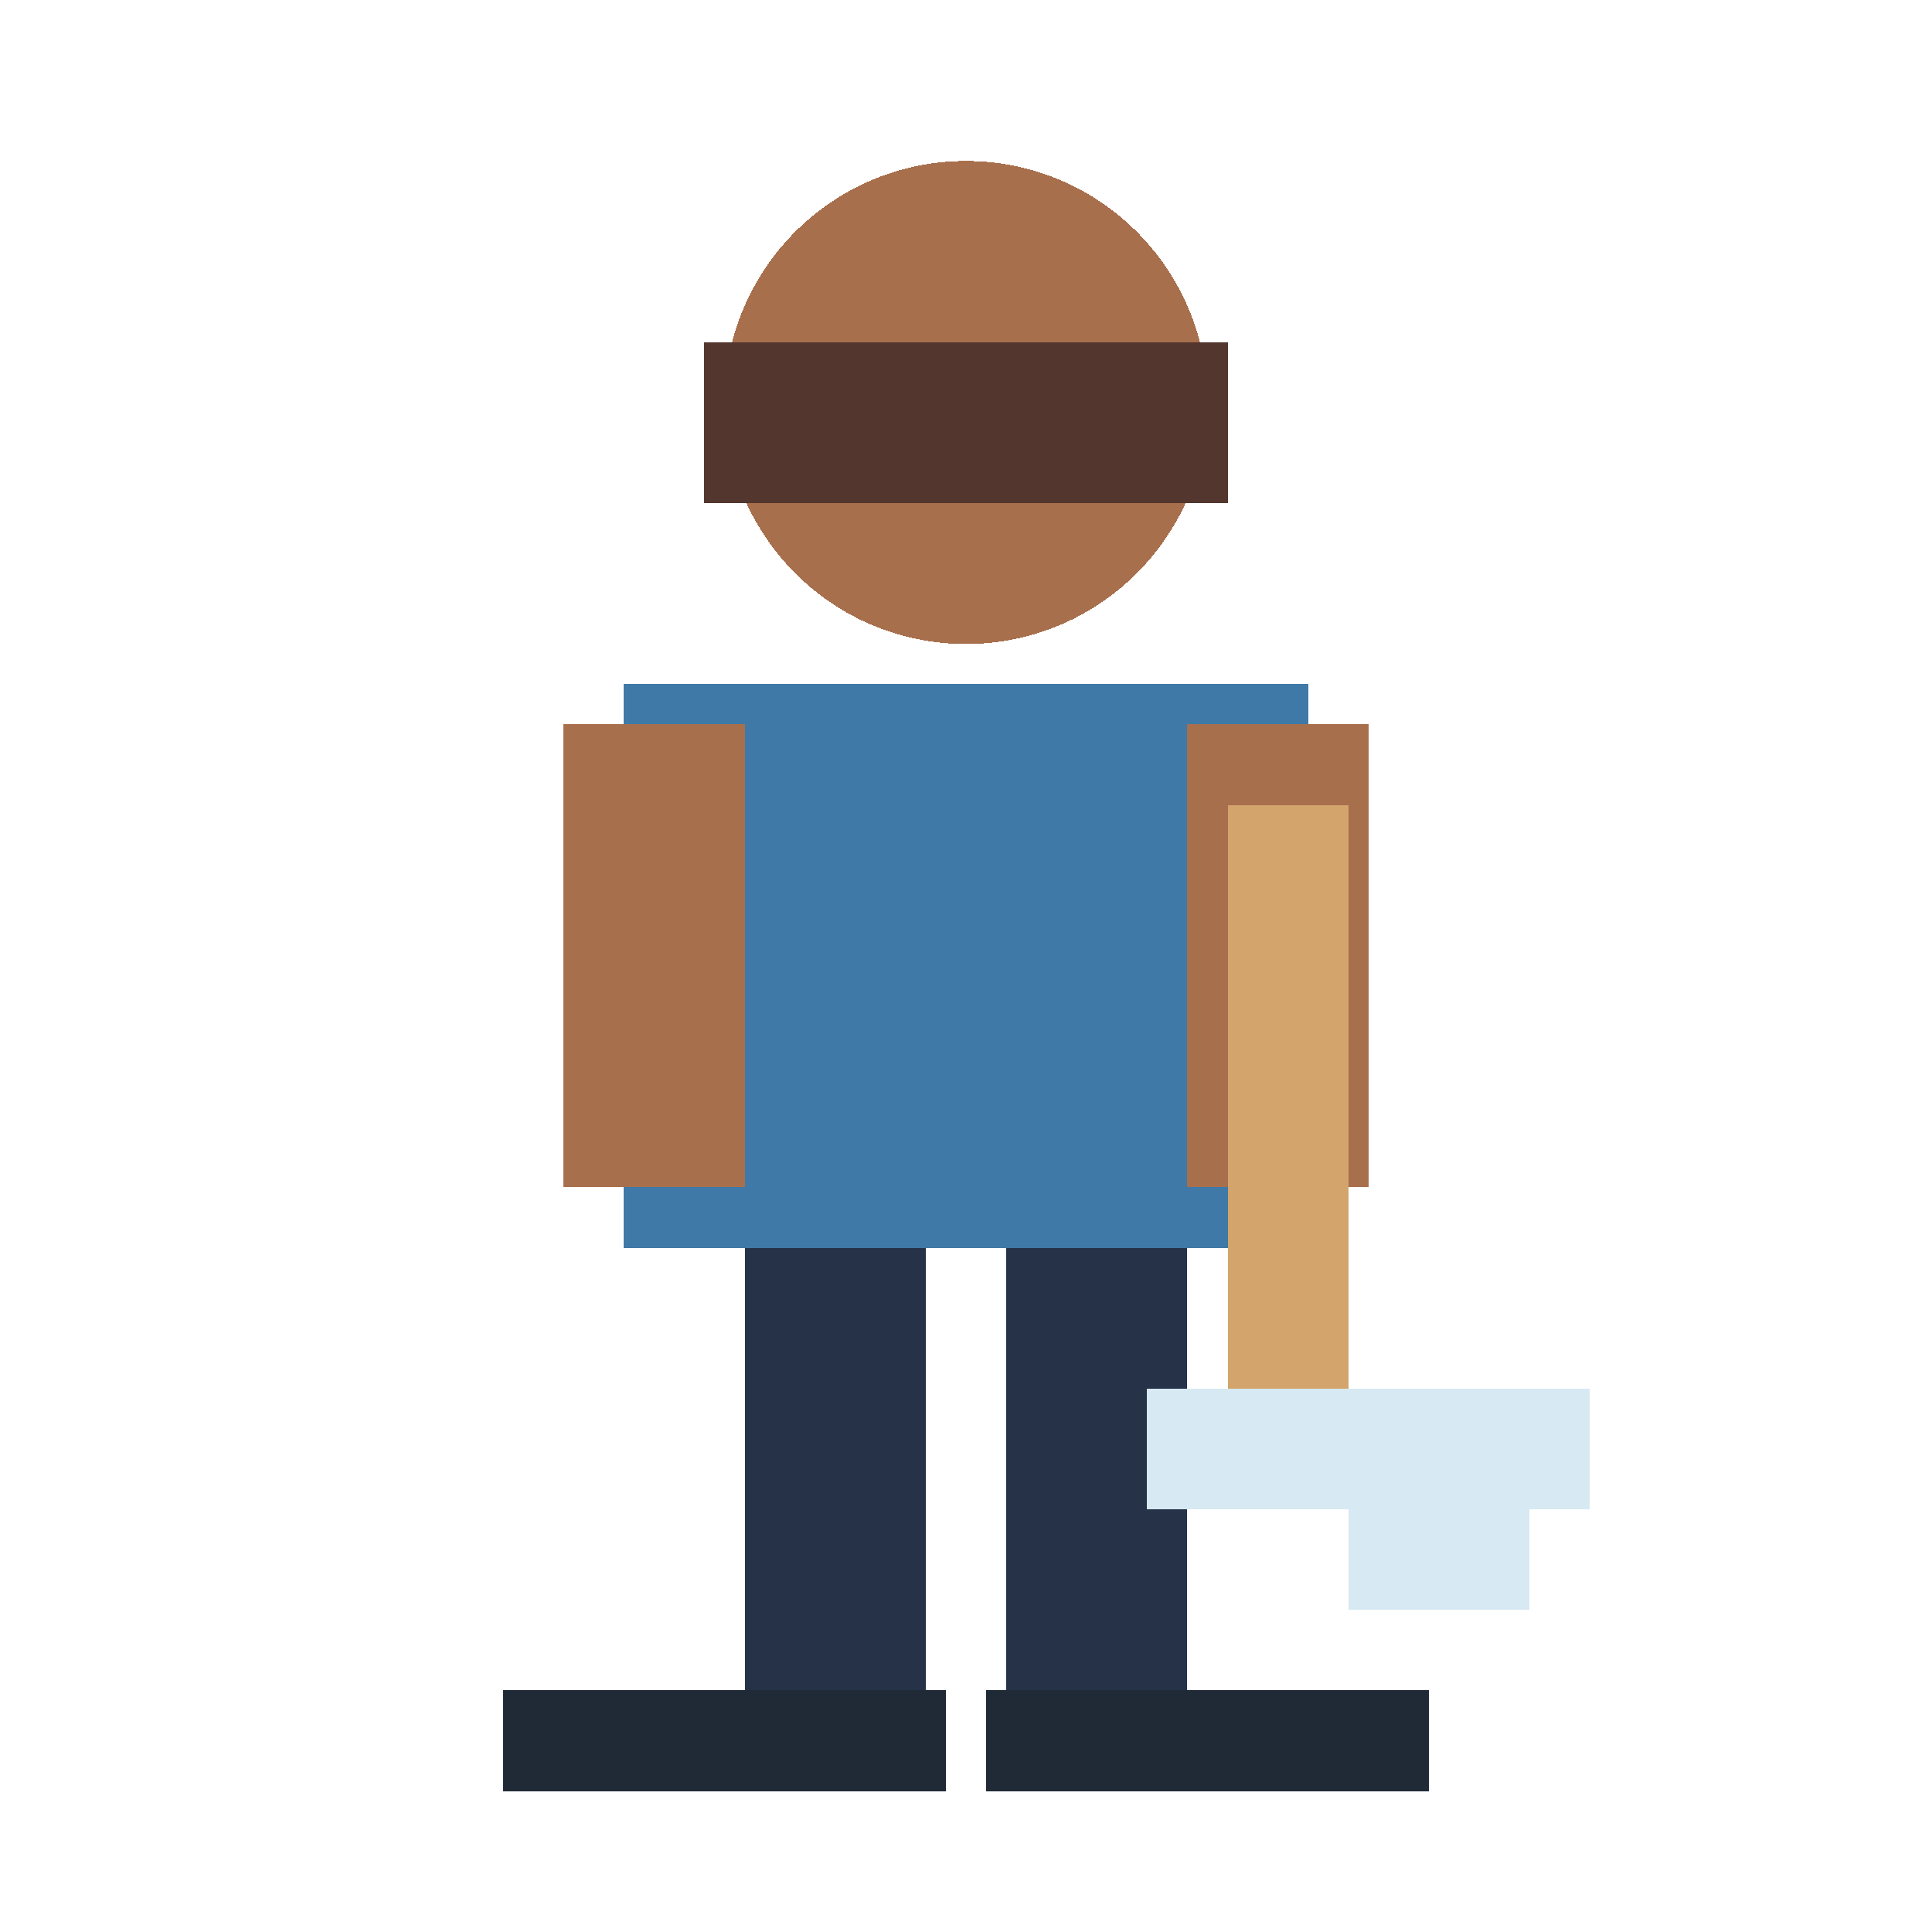
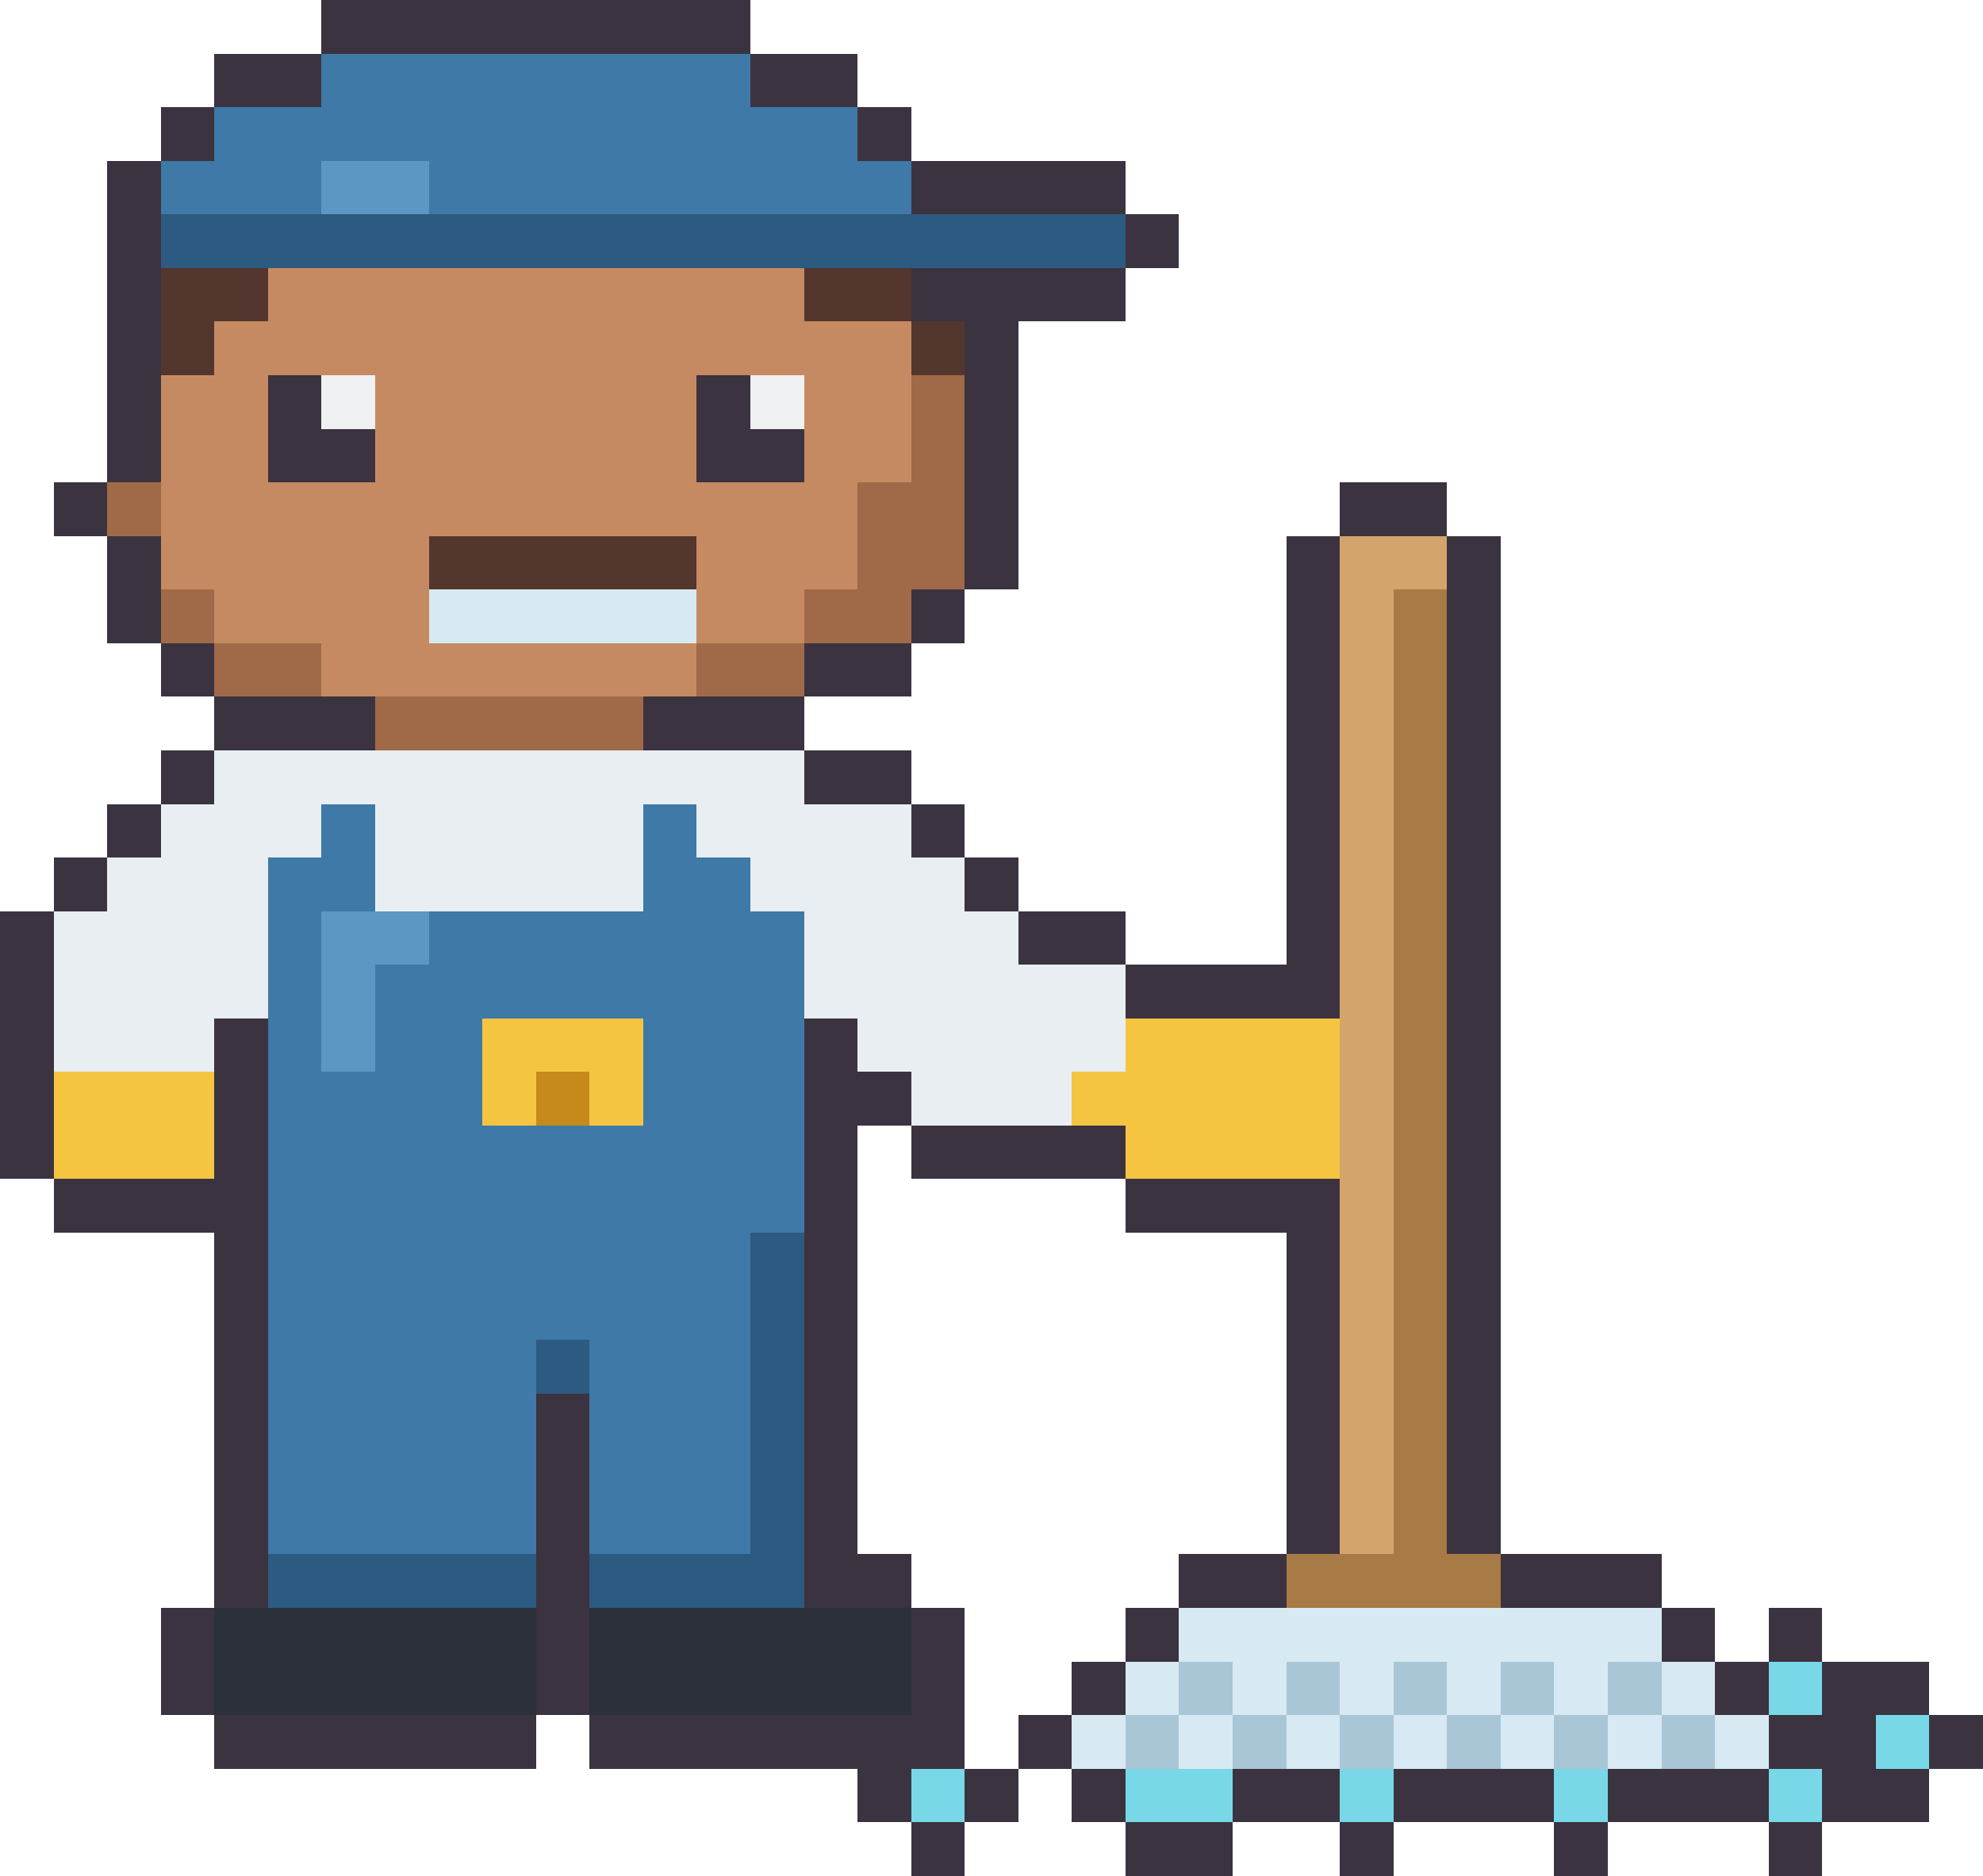
- <svg xmlns="http://www.w3.org/2000/svg" width="96" height="96" viewBox="0 0 96 96">
-   <g shape-rendering="crispEdges">
-     <circle cx="48" cy="20" r="12" fill="#a86f4d" />
-     <path d="M35 17h26v8H35z" fill="#53362e" />
-     <path d="M31 34h34v28H31z" fill="#3e79a7" />
-     <path d="M37 62h9v22h-9zM50 62h9v22h-9z" fill="#253247" />
-     <path d="M28 36h9v23h-9zM59 36h9v23h-9z" fill="#a86f4d" />
-     <path d="M61 40h6v30H61z" fill="#d3a56c" />
-     <path d="M57 69h22v6H57zM67 75h9v5h-9z" fill="#d7e9f2" />
-     <path d="M25 84h22v5H25zM49 84h22v5H49z" fill="#202936" />
-   </g>
+ <svg xmlns="http://www.w3.org/2000/svg" width="74" height="70" viewBox="0 0 37 35" shape-rendering="crispEdges">
+   <path fill="#3b3340" d="M6 0h8v1h-8zM4 1h2v1h-2zM14 1h2v1h-2zM3 2h1v1h-1zM16 2h1v1h-1zM2 3h1v1h-1zM17 3h4v1h-4zM2 4h1v1h-1zM21 4h1v1h-1zM2 5h1v1h-1zM17 5h4v1h-4zM2 6h1v1h-1zM18 6h1v1h-1zM2 7h1v1h-1zM5 7h1v1h-1zM13 7h1v1h-1zM18 7h1v1h-1zM2 8h1v1h-1zM5 8h2v1h-2zM13 8h2v1h-2zM18 8h1v1h-1zM1 9h1v1h-1zM18 9h1v1h-1zM25 9h2v1h-2zM2 10h1v1h-1zM18 10h1v1h-1zM24 10h1v1h-1zM27 10h1v1h-1zM2 11h1v1h-1zM17 11h1v1h-1zM24 11h1v1h-1zM27 11h1v1h-1zM3 12h1v1h-1zM15 12h2v1h-2zM24 12h1v1h-1zM27 12h1v1h-1zM4 13h3v1h-3zM12 13h3v1h-3zM24 13h1v1h-1zM27 13h1v1h-1zM3 14h1v1h-1zM15 14h2v1h-2zM24 14h1v1h-1zM27 14h1v1h-1zM2 15h1v1h-1zM17 15h1v1h-1zM24 15h1v1h-1zM27 15h1v1h-1zM1 16h1v1h-1zM18 16h1v1h-1zM24 16h1v1h-1zM27 16h1v1h-1zM0 17h1v1h-1zM19 17h2v1h-2zM24 17h1v1h-1zM27 17h1v1h-1zM0 18h1v1h-1zM21 18h4v1h-4zM27 18h1v1h-1zM0 19h1v1h-1zM4 19h1v1h-1zM15 19h1v1h-1zM27 19h1v1h-1zM0 20h1v1h-1zM4 20h1v1h-1zM15 20h2v1h-2zM27 20h1v1h-1zM0 21h1v1h-1zM4 21h1v1h-1zM15 21h1v1h-1zM17 21h4v1h-4zM27 21h1v1h-1zM1 22h4v1h-4zM15 22h1v1h-1zM21 22h4v1h-4zM27 22h1v1h-1zM4 23h1v1h-1zM15 23h1v1h-1zM24 23h1v1h-1zM27 23h1v1h-1zM4 24h1v1h-1zM15 24h1v1h-1zM24 24h1v1h-1zM27 24h1v1h-1zM4 25h1v1h-1zM15 25h1v1h-1zM24 25h1v1h-1zM27 25h1v1h-1zM4 26h1v1h-1zM10 26h1v1h-1zM15 26h1v1h-1zM24 26h1v1h-1zM27 26h1v1h-1zM4 27h1v1h-1zM10 27h1v1h-1zM15 27h1v1h-1zM24 27h1v1h-1zM27 27h1v1h-1zM4 28h1v1h-1zM10 28h1v1h-1zM15 28h1v1h-1zM24 28h1v1h-1zM27 28h1v1h-1zM4 29h1v1h-1zM10 29h1v1h-1zM15 29h2v1h-2zM22 29h2v1h-2zM28 29h3v1h-3zM3 30h1v1h-1zM10 30h1v1h-1zM17 30h1v1h-1zM21 30h1v1h-1zM31 30h1v1h-1zM33 30h1v1h-1zM3 31h1v1h-1zM10 31h1v1h-1zM17 31h1v1h-1zM20 31h1v1h-1zM32 31h1v1h-1zM34 31h2v1h-2zM4 32h6v1h-6zM11 32h7v1h-7zM19 32h1v1h-1zM33 32h2v1h-2zM36 32h1v1h-1zM16 33h1v1h-1zM18 33h1v1h-1zM20 33h1v1h-1zM23 33h2v1h-2zM26 33h3v1h-3zM30 33h3v1h-3zM34 33h2v1h-2zM17 34h1v1h-1zM21 34h2v1h-2zM25 34h1v1h-1zM29 34h1v1h-1zM33 34h1v1h-1z" />
+   <path fill="#3e79a7" d="M6 1h8v1h-8zM4 2h12v1h-12zM3 3h3v1h-3zM8 3h9v1h-9zM6 15h1v1h-1zM12 15h1v1h-1zM5 16h2v1h-2zM12 16h2v1h-2zM5 17h1v1h-1zM8 17h7v1h-7zM5 18h1v1h-1zM7 18h8v1h-8zM5 19h1v1h-1zM7 19h2v1h-2zM12 19h3v1h-3zM5 20h4v1h-4zM12 20h3v1h-3zM5 21h10v1h-10zM5 22h10v1h-10zM5 23h9v1h-9zM5 24h9v1h-9zM5 25h5v1h-5zM11 25h3v1h-3zM5 26h5v1h-5zM11 26h3v1h-3zM5 27h5v1h-5zM11 27h3v1h-3zM5 28h5v1h-5zM11 28h3v1h-3z" />
+   <path fill="#5c97c4" d="M6 3h2v1h-2zM6 17h2v1h-2zM6 18h1v1h-1zM6 19h1v1h-1z" />
+   <path fill="#2d5a80" d="M3 4h18v1h-18zM14 23h1v1h-1zM14 24h1v1h-1zM10 25h1v1h-1zM14 25h1v1h-1zM14 26h1v1h-1zM14 27h1v1h-1zM14 28h1v1h-1zM5 29h5v1h-5zM11 29h4v1h-4z" />
+   <path fill="#53362e" d="M3 5h2v1h-2zM15 5h2v1h-2zM3 6h1v1h-1zM17 6h1v1h-1zM8 10h5v1h-5z" />
+   <path fill="#c68a62" d="M5 5h10v1h-10zM4 6h13v1h-13zM3 7h2v1h-2zM7 7h6v1h-6zM15 7h2v1h-2zM3 8h2v1h-2zM7 8h6v1h-6zM15 8h2v1h-2zM3 9h13v1h-13zM3 10h5v1h-5zM13 10h3v1h-3zM4 11h4v1h-4zM13 11h2v1h-2zM6 12h7v1h-7z" />
+   <path fill="#eef0f2" d="M6 7h1v1h-1zM14 7h1v1h-1z" />
+   <path fill="#a06a48" d="M17 7h1v1h-1zM17 8h1v1h-1zM2 9h1v1h-1zM16 9h2v1h-2zM16 10h2v1h-2zM3 11h1v1h-1zM15 11h2v1h-2zM4 12h2v1h-2zM13 12h2v1h-2zM7 13h5v1h-5z" />
+   <path fill="#d3a56c" d="M25 10h2v1h-2zM25 11h1v1h-1zM25 12h1v1h-1zM25 13h1v1h-1zM25 14h1v1h-1zM25 15h1v1h-1zM25 16h1v1h-1zM25 17h1v1h-1zM25 18h1v1h-1zM25 19h1v1h-1zM25 20h1v1h-1zM25 21h1v1h-1zM25 22h1v1h-1zM25 23h1v1h-1zM25 24h1v1h-1zM25 25h1v1h-1zM25 26h1v1h-1zM25 27h1v1h-1zM25 28h1v1h-1z" />
+   <path fill="#d7e9f2" d="M8 11h5v1h-5zM22 30h9v1h-9zM21 31h1v1h-1zM23 31h1v1h-1zM25 31h1v1h-1zM27 31h1v1h-1zM29 31h1v1h-1zM31 31h1v1h-1zM20 32h1v1h-1zM22 32h1v1h-1zM24 32h1v1h-1zM26 32h1v1h-1zM28 32h1v1h-1zM30 32h1v1h-1zM32 32h1v1h-1z" />
+   <path fill="#a87a45" d="M26 11h1v1h-1zM26 12h1v1h-1zM26 13h1v1h-1zM26 14h1v1h-1zM26 15h1v1h-1zM26 16h1v1h-1zM26 17h1v1h-1zM26 18h1v1h-1zM26 19h1v1h-1zM26 20h1v1h-1zM26 21h1v1h-1zM26 22h1v1h-1zM26 23h1v1h-1zM26 24h1v1h-1zM26 25h1v1h-1zM26 26h1v1h-1zM26 27h1v1h-1zM26 28h1v1h-1zM24 29h4v1h-4z" />
+   <path fill="#e8eef2" d="M4 14h11v1h-11zM3 15h3v1h-3zM7 15h5v1h-5zM13 15h4v1h-4zM2 16h3v1h-3zM7 16h5v1h-5zM14 16h4v1h-4zM1 17h4v1h-4zM15 17h4v1h-4zM1 18h4v1h-4zM15 18h6v1h-6zM1 19h3v1h-3zM16 19h5v1h-5zM17 20h3v1h-3z" />
+   <path fill="#f5c542" d="M9 19h3v1h-3zM21 19h4v1h-4zM1 20h3v1h-3zM9 20h1v1h-1zM11 20h1v1h-1zM20 20h5v1h-5zM1 21h3v1h-3zM21 21h4v1h-4z" />
+   <path fill="#c58a1b" d="M10 20h1v1h-1z" />
+   <path fill="#2c3038" d="M4 30h6v1h-6zM11 30h6v1h-6zM4 31h6v1h-6zM11 31h6v1h-6z" />
+   <path fill="#a9c6d6" d="M22 31h1v1h-1zM24 31h1v1h-1zM26 31h1v1h-1zM28 31h1v1h-1zM30 31h1v1h-1zM21 32h1v1h-1zM23 32h1v1h-1zM25 32h1v1h-1zM27 32h1v1h-1zM29 32h1v1h-1zM31 32h1v1h-1z" />
+   <path fill="#78d8e8" d="M33 31h1v1h-1zM35 32h1v1h-1zM17 33h1v1h-1zM21 33h2v1h-2zM25 33h1v1h-1zM29 33h1v1h-1zM33 33h1v1h-1z" />
</svg>
